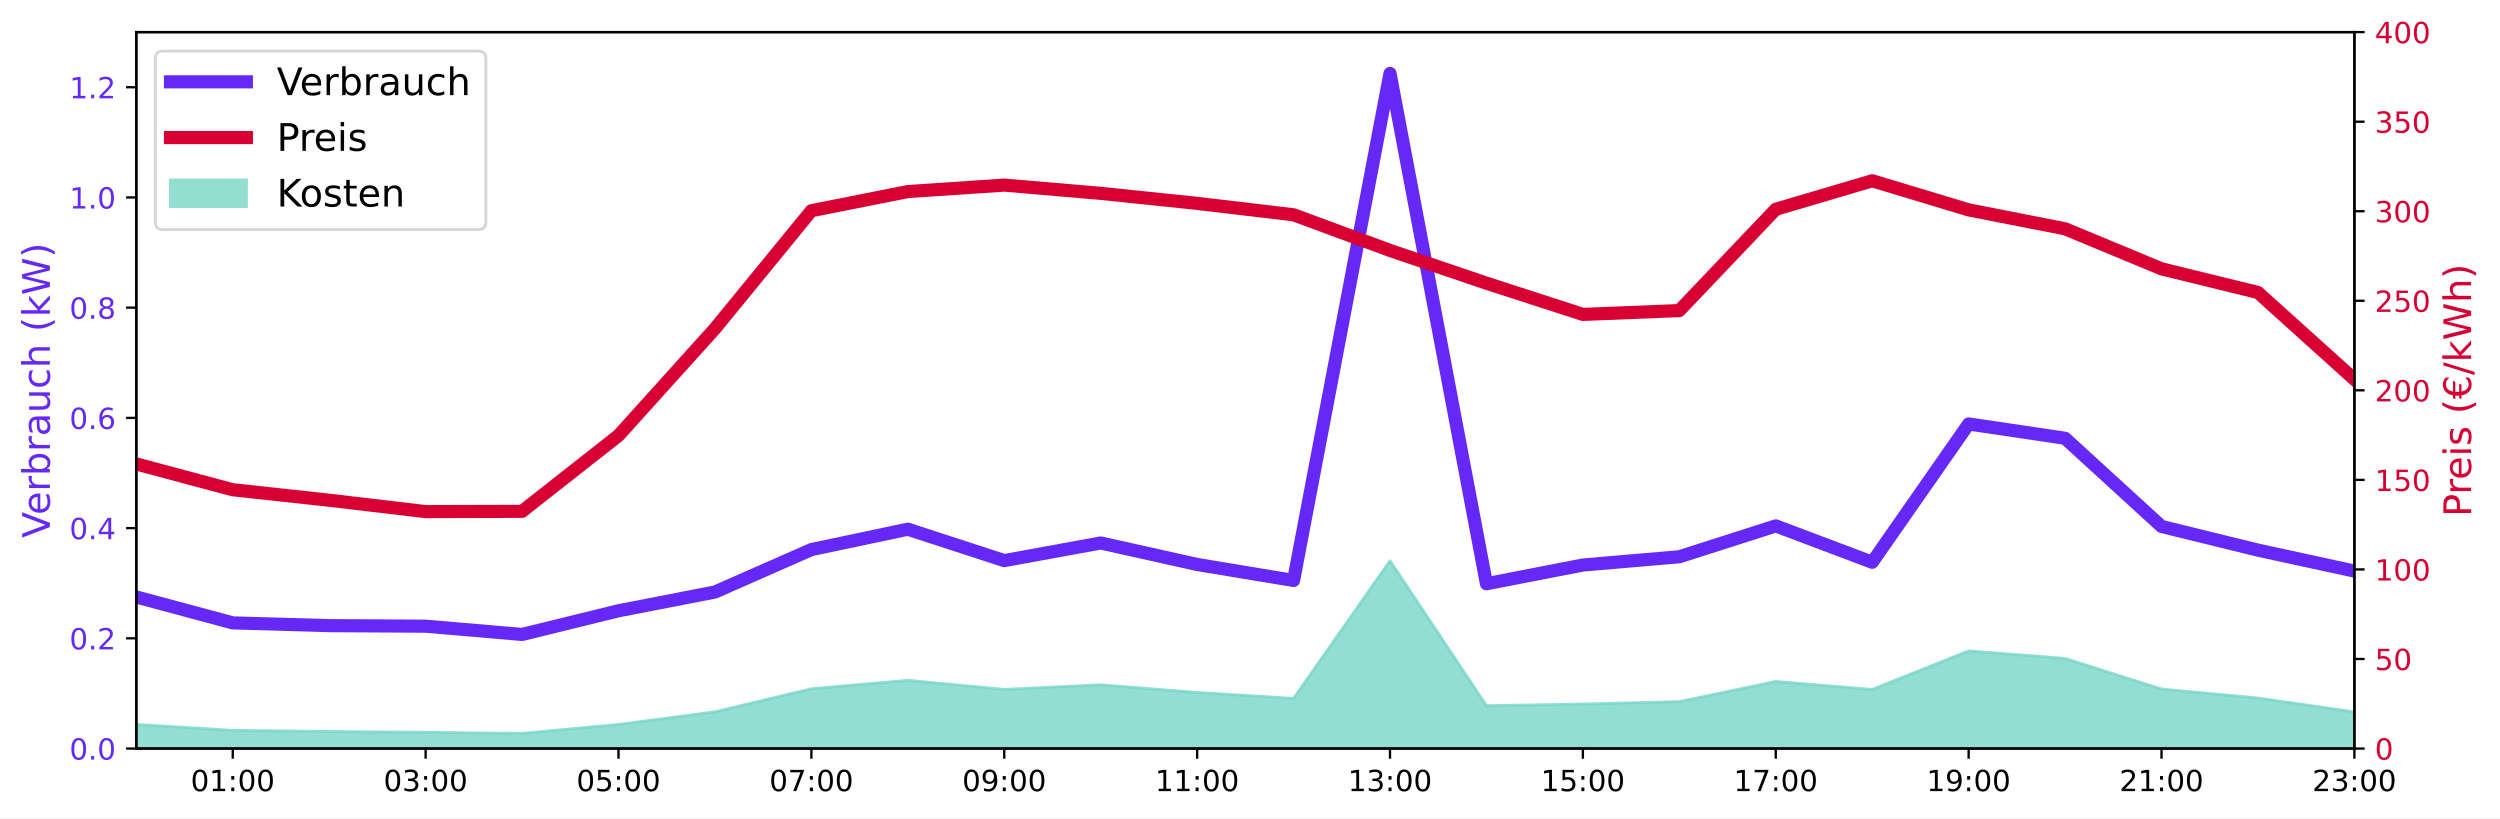
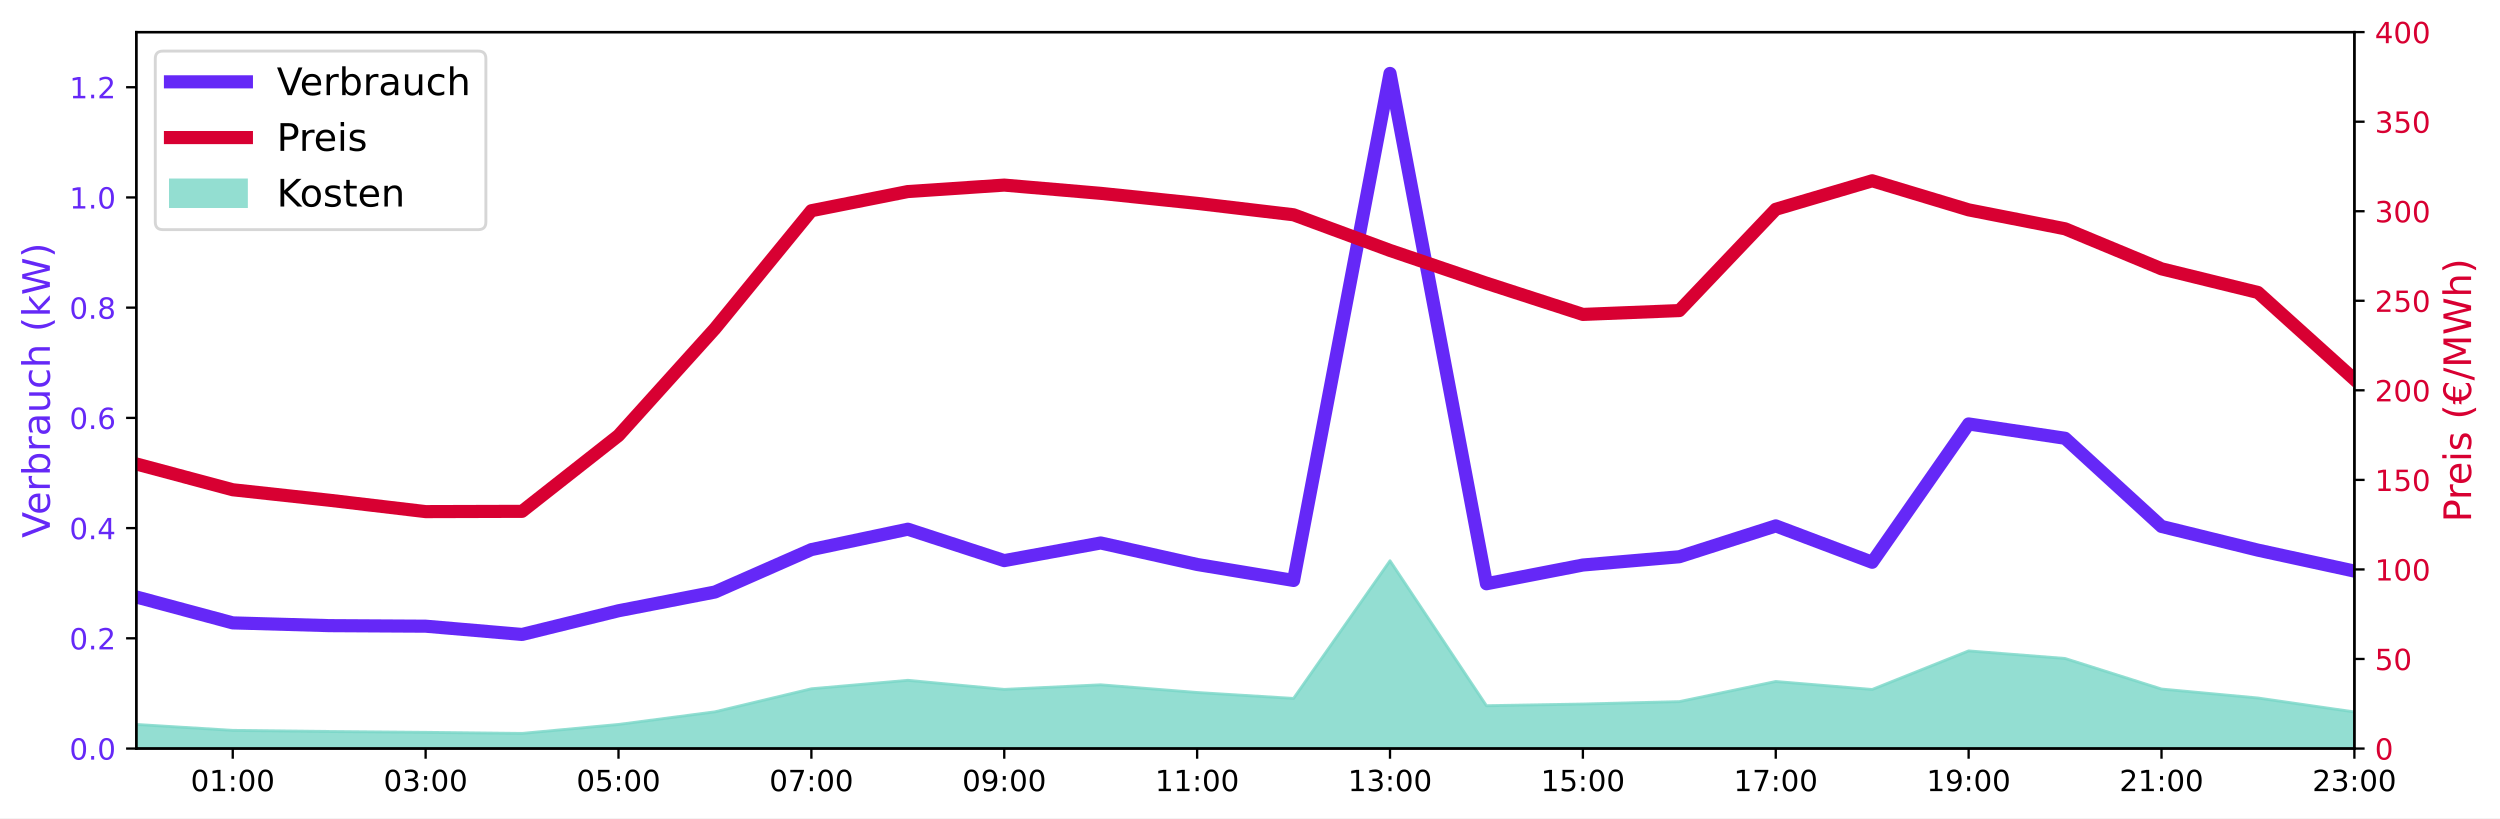
<svg xmlns="http://www.w3.org/2000/svg" xmlns:xlink="http://www.w3.org/1999/xlink" width="856.204pt" height="280.237pt" viewBox="0 0 856.204 280.237" version="1.1">
  <defs>
    <style type="text/css">*{stroke-linejoin: round; stroke-linecap: butt}</style>
  </defs>
  <g id="figure_1">
    <g id="patch_1">
      <path d="M 0 280.237  L 856.204 280.237  L 856.204 0  L 0 0  z " style="fill: #ffffff" />
    </g>
    <g id="axes_1">
      <g id="patch_2">
        <path d="M 46.685 256.359  L 806.335 256.359  L 806.335 10.999  L 46.685 10.999  z " style="fill: #ffffff" />
      </g>
      <g id="PolyCollection_1">
        <defs>
-           <path id="m7900b1fee3" d="M 46.685 -23.878  L 46.685 -32.124  L 79.713 -30.096  L 112.741 -29.713  L 145.769 -29.421  L 178.798 -29.052  L 211.826 -32.124  L 244.854 -36.445  L 277.883 -44.338  L 310.911 -47.239  L 343.939 -44.125  L 376.967 -45.7  L 409.996 -43.066  L 443.024 -41.033  L 476.052 -88.177  L 509.08 -38.54  L 542.109 -39.112  L 575.137 -39.939  L 608.165 -46.836  L 641.193 -44.1  L 674.222 -57.313  L 707.25 -54.713  L 740.278 -44.25  L 773.306 -41.179  L 806.335 -36.403  L 806.335 -23.878  L 806.335 -23.878  L 773.306 -23.878  L 740.278 -23.878  L 707.25 -23.878  L 674.222 -23.878  L 641.193 -23.878  L 608.165 -23.878  L 575.137 -23.878  L 542.109 -23.878  L 509.08 -23.878  L 476.052 -23.878  L 443.024 -23.878  L 409.996 -23.878  L 376.967 -23.878  L 343.939 -23.878  L 310.911 -23.878  L 277.883 -23.878  L 244.854 -23.878  L 211.826 -23.878  L 178.798 -23.878  L 145.769 -23.878  L 112.741 -23.878  L 79.713 -23.878  L 46.685 -23.878  z " style="stroke: #78d6c6; stroke-opacity: 0.8" />
+           <path id="med88209890" d="M 46.685 -23.878  L 46.685 -32.124  L 79.713 -30.096  L 112.741 -29.713  L 145.769 -29.421  L 178.798 -29.052  L 211.826 -32.124  L 244.854 -36.445  L 277.883 -44.338  L 310.911 -47.239  L 343.939 -44.125  L 376.967 -45.7  L 409.996 -43.066  L 443.024 -41.033  L 476.052 -88.177  L 509.08 -38.54  L 542.109 -39.112  L 575.137 -39.939  L 608.165 -46.836  L 641.193 -44.1  L 674.222 -57.313  L 707.25 -54.713  L 740.278 -44.25  L 773.306 -41.179  L 806.335 -36.403  L 806.335 -23.878  L 806.335 -23.878  L 773.306 -23.878  L 740.278 -23.878  L 707.25 -23.878  L 674.222 -23.878  L 641.193 -23.878  L 608.165 -23.878  L 575.137 -23.878  L 542.109 -23.878  L 509.08 -23.878  L 476.052 -23.878  L 443.024 -23.878  L 409.996 -23.878  L 376.967 -23.878  L 343.939 -23.878  L 310.911 -23.878  L 277.883 -23.878  L 244.854 -23.878  L 211.826 -23.878  L 178.798 -23.878  L 145.769 -23.878  L 112.741 -23.878  L 79.713 -23.878  L 46.685 -23.878  z " style="stroke: #78d6c6; stroke-opacity: 0.8" />
        </defs>
-         <g clip-path="url(#p46da53fb21)">
-           <use xlink:href="#m7900b1fee3" x="0" y="280.237" style="fill: #78d6c6; fill-opacity: 0.8; stroke: #78d6c6; stroke-opacity: 0.8" />
+         <g clip-path="url(#p112d6ee275)">
+           <use xlink:href="#med88209890" x="0" y="280.237" style="fill: #78d6c6; fill-opacity: 0.8; stroke: #78d6c6; stroke-opacity: 0.8" />
        </g>
      </g>
      <g id="matplotlib.axis_1">
        <g id="xtick_1">
          <g id="line2d_1">
            <defs>
-               <path id="m0548eee271" d="M 0 0  L 0 3.5  " style="stroke: #000000; stroke-width: 0.8" />
+               <path id="mf439083f36" d="M 0 0  L 0 3.5  " style="stroke: #000000; stroke-width: 0.8" />
            </defs>
            <g>
-               <use xlink:href="#m0548eee271" x="79.713" y="256.359" style="stroke: #000000; stroke-width: 0.8" />
+               <use xlink:href="#mf439083f36" x="79.713" y="256.359" style="stroke: #000000; stroke-width: 0.8" />
            </g>
          </g>
          <g id="text_1">
            <g transform="translate(65.30357 270.9577) scale(0.1 -0.1)">
              <defs>
                <path id="DejaVuSans-30" d="M 2034 4250  Q 1547 4250 1301 3770  Q 1056 3291 1056 2328  Q 1056 1369 1301 889  Q 1547 409 2034 409  Q 2525 409 2770 889  Q 3016 1369 3016 2328  Q 3016 3291 2770 3770  Q 2525 4250 2034 4250  z M 2034 4750  Q 2819 4750 3233 4129  Q 3647 3509 3647 2328  Q 3647 1150 3233 529  Q 2819 -91 2034 -91  Q 1250 -91 836 529  Q 422 1150 422 2328  Q 422 3509 836 4129  Q 1250 4750 2034 4750  z " transform="scale(0.015625)" />
                <path id="DejaVuSans-31" d="M 794 531  L 1825 531  L 1825 4091  L 703 3866  L 703 4441  L 1819 4666  L 2450 4666  L 2450 531  L 3481 531  L 3481 0  L 794 0  L 794 531  z " transform="scale(0.015625)" />
                <path id="DejaVuSans-3a" d="M 750 794  L 1409 794  L 1409 0  L 750 0  L 750 794  z M 750 3309  L 1409 3309  L 1409 2516  L 750 2516  L 750 3309  z " transform="scale(0.015625)" />
              </defs>
              <use xlink:href="#DejaVuSans-30" />
              <use xlink:href="#DejaVuSans-31" x="63.623" />
              <use xlink:href="#DejaVuSans-3a" x="127.246" />
              <use xlink:href="#DejaVuSans-30" x="160.938" />
              <use xlink:href="#DejaVuSans-30" x="224.561" />
            </g>
          </g>
        </g>
        <g id="xtick_2">
          <g id="line2d_2">
            <g>
-               <use xlink:href="#m0548eee271" x="145.769" y="256.359" style="stroke: #000000; stroke-width: 0.8" />
+               <use xlink:href="#mf439083f36" x="145.769" y="256.359" style="stroke: #000000; stroke-width: 0.8" />
            </g>
          </g>
          <g id="text_2">
            <g transform="translate(131.3601 270.9577) scale(0.1 -0.1)">
              <defs>
                <path id="DejaVuSans-33" d="M 2597 2516  Q 3050 2419 3304 2112  Q 3559 1806 3559 1356  Q 3559 666 3084 287  Q 2609 -91 1734 -91  Q 1441 -91 1130 -33  Q 819 25 488 141  L 488 750  Q 750 597 1062 519  Q 1375 441 1716 441  Q 2309 441 2620 675  Q 2931 909 2931 1356  Q 2931 1769 2642 2001  Q 2353 2234 1838 2234  L 1294 2234  L 1294 2753  L 1863 2753  Q 2328 2753 2575 2939  Q 2822 3125 2822 3475  Q 2822 3834 2567 4026  Q 2313 4219 1838 4219  Q 1578 4219 1281 4162  Q 984 4106 628 3988  L 628 4550  Q 988 4650 1302 4700  Q 1616 4750 1894 4750  Q 2613 4750 3031 4423  Q 3450 4097 3450 3541  Q 3450 3153 3228 2886  Q 3006 2619 2597 2516  z " transform="scale(0.015625)" />
              </defs>
              <use xlink:href="#DejaVuSans-30" />
              <use xlink:href="#DejaVuSans-33" x="63.623" />
              <use xlink:href="#DejaVuSans-3a" x="127.246" />
              <use xlink:href="#DejaVuSans-30" x="160.938" />
              <use xlink:href="#DejaVuSans-30" x="224.561" />
            </g>
          </g>
        </g>
        <g id="xtick_3">
          <g id="line2d_3">
            <g>
-               <use xlink:href="#m0548eee271" x="211.826" y="256.359" style="stroke: #000000; stroke-width: 0.8" />
+               <use xlink:href="#mf439083f36" x="211.826" y="256.359" style="stroke: #000000; stroke-width: 0.8" />
            </g>
          </g>
          <g id="text_3">
            <g transform="translate(197.4166 270.9577) scale(0.1 -0.1)">
              <defs>
                <path id="DejaVuSans-35" d="M 691 4666  L 3169 4666  L 3169 4134  L 1269 4134  L 1269 2991  Q 1406 3038 1543 3061  Q 1681 3084 1819 3084  Q 2600 3084 3056 2656  Q 3513 2228 3513 1497  Q 3513 744 3044 326  Q 2575 -91 1722 -91  Q 1428 -91 1123 -41  Q 819 9 494 109  L 494 744  Q 775 591 1075 516  Q 1375 441 1709 441  Q 2250 441 2565 725  Q 2881 1009 2881 1497  Q 2881 1984 2565 2268  Q 2250 2553 1709 2553  Q 1456 2553 1204 2497  Q 953 2441 691 2322  L 691 4666  z " transform="scale(0.015625)" />
              </defs>
              <use xlink:href="#DejaVuSans-30" />
              <use xlink:href="#DejaVuSans-35" x="63.623" />
              <use xlink:href="#DejaVuSans-3a" x="127.246" />
              <use xlink:href="#DejaVuSans-30" x="160.938" />
              <use xlink:href="#DejaVuSans-30" x="224.561" />
            </g>
          </g>
        </g>
        <g id="xtick_4">
          <g id="line2d_4">
            <g>
-               <use xlink:href="#m0548eee271" x="277.883" y="256.359" style="stroke: #000000; stroke-width: 0.8" />
+               <use xlink:href="#mf439083f36" x="277.883" y="256.359" style="stroke: #000000; stroke-width: 0.8" />
            </g>
          </g>
          <g id="text_4">
            <g transform="translate(263.4731 270.9577) scale(0.1 -0.1)">
              <defs>
                <path id="DejaVuSans-37" d="M 525 4666  L 3525 4666  L 3525 4397  L 1831 0  L 1172 0  L 2766 4134  L 525 4134  L 525 4666  z " transform="scale(0.015625)" />
              </defs>
              <use xlink:href="#DejaVuSans-30" />
              <use xlink:href="#DejaVuSans-37" x="63.623" />
              <use xlink:href="#DejaVuSans-3a" x="127.246" />
              <use xlink:href="#DejaVuSans-30" x="160.938" />
              <use xlink:href="#DejaVuSans-30" x="224.561" />
            </g>
          </g>
        </g>
        <g id="xtick_5">
          <g id="line2d_5">
            <g>
-               <use xlink:href="#m0548eee271" x="343.939" y="256.359" style="stroke: #000000; stroke-width: 0.8" />
+               <use xlink:href="#mf439083f36" x="343.939" y="256.359" style="stroke: #000000; stroke-width: 0.8" />
            </g>
          </g>
          <g id="text_5">
            <g transform="translate(329.5297 270.9577) scale(0.1 -0.1)">
              <defs>
                <path id="DejaVuSans-39" d="M 703 97  L 703 672  Q 941 559 1184 500  Q 1428 441 1663 441  Q 2288 441 2617 861  Q 2947 1281 2994 2138  Q 2813 1869 2534 1725  Q 2256 1581 1919 1581  Q 1219 1581 811 2004  Q 403 2428 403 3163  Q 403 3881 828 4315  Q 1253 4750 1959 4750  Q 2769 4750 3195 4129  Q 3622 3509 3622 2328  Q 3622 1225 3098 567  Q 2575 -91 1691 -91  Q 1453 -91 1209 -44  Q 966 3 703 97  z M 1959 2075  Q 2384 2075 2632 2365  Q 2881 2656 2881 3163  Q 2881 3666 2632 3958  Q 2384 4250 1959 4250  Q 1534 4250 1286 3958  Q 1038 3666 1038 3163  Q 1038 2656 1286 2365  Q 1534 2075 1959 2075  z " transform="scale(0.015625)" />
              </defs>
              <use xlink:href="#DejaVuSans-30" />
              <use xlink:href="#DejaVuSans-39" x="63.623" />
              <use xlink:href="#DejaVuSans-3a" x="127.246" />
              <use xlink:href="#DejaVuSans-30" x="160.938" />
              <use xlink:href="#DejaVuSans-30" x="224.561" />
            </g>
          </g>
        </g>
        <g id="xtick_6">
          <g id="line2d_6">
            <g>
-               <use xlink:href="#m0548eee271" x="409.996" y="256.359" style="stroke: #000000; stroke-width: 0.8" />
+               <use xlink:href="#mf439083f36" x="409.996" y="256.359" style="stroke: #000000; stroke-width: 0.8" />
            </g>
          </g>
          <g id="text_6">
            <g transform="translate(395.5862 270.9577) scale(0.1 -0.1)">
              <use xlink:href="#DejaVuSans-31" />
              <use xlink:href="#DejaVuSans-31" x="63.623" />
              <use xlink:href="#DejaVuSans-3a" x="127.246" />
              <use xlink:href="#DejaVuSans-30" x="160.938" />
              <use xlink:href="#DejaVuSans-30" x="224.561" />
            </g>
          </g>
        </g>
        <g id="xtick_7">
          <g id="line2d_7">
            <g>
-               <use xlink:href="#m0548eee271" x="476.052" y="256.359" style="stroke: #000000; stroke-width: 0.8" />
+               <use xlink:href="#mf439083f36" x="476.052" y="256.359" style="stroke: #000000; stroke-width: 0.8" />
            </g>
          </g>
          <g id="text_7">
            <g transform="translate(461.6427 270.9577) scale(0.1 -0.1)">
              <use xlink:href="#DejaVuSans-31" />
              <use xlink:href="#DejaVuSans-33" x="63.623" />
              <use xlink:href="#DejaVuSans-3a" x="127.246" />
              <use xlink:href="#DejaVuSans-30" x="160.938" />
              <use xlink:href="#DejaVuSans-30" x="224.561" />
            </g>
          </g>
        </g>
        <g id="xtick_8">
          <g id="line2d_8">
            <g>
-               <use xlink:href="#m0548eee271" x="542.109" y="256.359" style="stroke: #000000; stroke-width: 0.8" />
+               <use xlink:href="#mf439083f36" x="542.109" y="256.359" style="stroke: #000000; stroke-width: 0.8" />
            </g>
          </g>
          <g id="text_8">
            <g transform="translate(527.6992 270.9577) scale(0.1 -0.1)">
              <use xlink:href="#DejaVuSans-31" />
              <use xlink:href="#DejaVuSans-35" x="63.623" />
              <use xlink:href="#DejaVuSans-3a" x="127.246" />
              <use xlink:href="#DejaVuSans-30" x="160.938" />
              <use xlink:href="#DejaVuSans-30" x="224.561" />
            </g>
          </g>
        </g>
        <g id="xtick_9">
          <g id="line2d_9">
            <g>
-               <use xlink:href="#m0548eee271" x="608.165" y="256.359" style="stroke: #000000; stroke-width: 0.8" />
+               <use xlink:href="#mf439083f36" x="608.165" y="256.359" style="stroke: #000000; stroke-width: 0.8" />
            </g>
          </g>
          <g id="text_9">
            <g transform="translate(593.7557 270.9577) scale(0.1 -0.1)">
              <use xlink:href="#DejaVuSans-31" />
              <use xlink:href="#DejaVuSans-37" x="63.623" />
              <use xlink:href="#DejaVuSans-3a" x="127.246" />
              <use xlink:href="#DejaVuSans-30" x="160.938" />
              <use xlink:href="#DejaVuSans-30" x="224.561" />
            </g>
          </g>
        </g>
        <g id="xtick_10">
          <g id="line2d_10">
            <g>
-               <use xlink:href="#m0548eee271" x="674.222" y="256.359" style="stroke: #000000; stroke-width: 0.8" />
+               <use xlink:href="#mf439083f36" x="674.222" y="256.359" style="stroke: #000000; stroke-width: 0.8" />
            </g>
          </g>
          <g id="text_10">
            <g transform="translate(659.8123 270.9577) scale(0.1 -0.1)">
              <use xlink:href="#DejaVuSans-31" />
              <use xlink:href="#DejaVuSans-39" x="63.623" />
              <use xlink:href="#DejaVuSans-3a" x="127.246" />
              <use xlink:href="#DejaVuSans-30" x="160.938" />
              <use xlink:href="#DejaVuSans-30" x="224.561" />
            </g>
          </g>
        </g>
        <g id="xtick_11">
          <g id="line2d_11">
            <g>
-               <use xlink:href="#m0548eee271" x="740.278" y="256.359" style="stroke: #000000; stroke-width: 0.8" />
+               <use xlink:href="#mf439083f36" x="740.278" y="256.359" style="stroke: #000000; stroke-width: 0.8" />
            </g>
          </g>
          <g id="text_11">
            <g transform="translate(725.8688 270.9577) scale(0.1 -0.1)">
              <defs>
                <path id="DejaVuSans-32" d="M 1228 531  L 3431 531  L 3431 0  L 469 0  L 469 531  Q 828 903 1448 1529  Q 2069 2156 2228 2338  Q 2531 2678 2651 2914  Q 2772 3150 2772 3378  Q 2772 3750 2511 3984  Q 2250 4219 1831 4219  Q 1534 4219 1204 4116  Q 875 4013 500 3803  L 500 4441  Q 881 4594 1212 4672  Q 1544 4750 1819 4750  Q 2544 4750 2975 4387  Q 3406 4025 3406 3419  Q 3406 3131 3298 2873  Q 3191 2616 2906 2266  Q 2828 2175 2409 1742  Q 1991 1309 1228 531  z " transform="scale(0.015625)" />
              </defs>
              <use xlink:href="#DejaVuSans-32" />
              <use xlink:href="#DejaVuSans-31" x="63.623" />
              <use xlink:href="#DejaVuSans-3a" x="127.246" />
              <use xlink:href="#DejaVuSans-30" x="160.938" />
              <use xlink:href="#DejaVuSans-30" x="224.561" />
            </g>
          </g>
        </g>
        <g id="xtick_12">
          <g id="line2d_12">
            <g>
-               <use xlink:href="#m0548eee271" x="806.335" y="256.359" style="stroke: #000000; stroke-width: 0.8" />
+               <use xlink:href="#mf439083f36" x="806.335" y="256.359" style="stroke: #000000; stroke-width: 0.8" />
            </g>
          </g>
          <g id="text_12">
            <g transform="translate(791.9253 270.9577) scale(0.1 -0.1)">
              <use xlink:href="#DejaVuSans-32" />
              <use xlink:href="#DejaVuSans-33" x="63.623" />
              <use xlink:href="#DejaVuSans-3a" x="127.246" />
              <use xlink:href="#DejaVuSans-30" x="160.938" />
              <use xlink:href="#DejaVuSans-30" x="224.561" />
            </g>
          </g>
        </g>
      </g>
      <g id="matplotlib.axis_2">
        <g id="ytick_1">
          <g id="line2d_13">
            <defs>
-               <path id="me7691a8e06" d="M 0 0  L -3.5 0  " style="stroke: #000000; stroke-width: 0.8" />
+               <path id="m85c4a3ab10" d="M 0 0  L -3.5 0  " style="stroke: #000000; stroke-width: 0.8" />
            </defs>
            <g>
-               <use xlink:href="#me7691a8e06" x="46.685" y="256.359" style="stroke: #000000; stroke-width: 0.8" />
+               <use xlink:href="#m85c4a3ab10" x="46.685" y="256.359" style="stroke: #000000; stroke-width: 0.8" />
            </g>
          </g>
          <g id="text_13">
            <g style="fill: #6528f7" transform="translate(23.78156 260.1584) scale(0.1 -0.1)">
              <defs>
                <path id="DejaVuSans-2e" d="M 684 794  L 1344 794  L 1344 0  L 684 0  L 684 794  z " transform="scale(0.015625)" />
              </defs>
              <use xlink:href="#DejaVuSans-30" />
              <use xlink:href="#DejaVuSans-2e" x="63.623" />
              <use xlink:href="#DejaVuSans-30" x="95.41" />
            </g>
          </g>
        </g>
        <g id="ytick_2">
          <g id="line2d_14">
            <g>
-               <use xlink:href="#me7691a8e06" x="46.685" y="218.612" style="stroke: #000000; stroke-width: 0.8" />
+               <use xlink:href="#m85c4a3ab10" x="46.685" y="218.612" style="stroke: #000000; stroke-width: 0.8" />
            </g>
          </g>
          <g id="text_14">
            <g style="fill: #6528f7" transform="translate(23.78156 222.4107) scale(0.1 -0.1)">
              <use xlink:href="#DejaVuSans-30" />
              <use xlink:href="#DejaVuSans-2e" x="63.623" />
              <use xlink:href="#DejaVuSans-32" x="95.41" />
            </g>
          </g>
        </g>
        <g id="ytick_3">
          <g id="line2d_15">
            <g>
-               <use xlink:href="#me7691a8e06" x="46.685" y="180.864" style="stroke: #000000; stroke-width: 0.8" />
+               <use xlink:href="#m85c4a3ab10" x="46.685" y="180.864" style="stroke: #000000; stroke-width: 0.8" />
            </g>
          </g>
          <g id="text_15">
            <g style="fill: #6528f7" transform="translate(23.78156 184.6631) scale(0.1 -0.1)">
              <defs>
                <path id="DejaVuSans-34" d="M 2419 4116  L 825 1625  L 2419 1625  L 2419 4116  z M 2253 4666  L 3047 4666  L 3047 1625  L 3713 1625  L 3713 1100  L 3047 1100  L 3047 0  L 2419 0  L 2419 1100  L 313 1100  L 313 1709  L 2253 4666  z " transform="scale(0.015625)" />
              </defs>
              <use xlink:href="#DejaVuSans-30" />
              <use xlink:href="#DejaVuSans-2e" x="63.623" />
              <use xlink:href="#DejaVuSans-34" x="95.41" />
            </g>
          </g>
        </g>
        <g id="ytick_4">
          <g id="line2d_16">
            <g>
-               <use xlink:href="#me7691a8e06" x="46.685" y="143.116" style="stroke: #000000; stroke-width: 0.8" />
+               <use xlink:href="#m85c4a3ab10" x="46.685" y="143.116" style="stroke: #000000; stroke-width: 0.8" />
            </g>
          </g>
          <g id="text_16">
            <g style="fill: #6528f7" transform="translate(23.78156 146.9154) scale(0.1 -0.1)">
              <defs>
                <path id="DejaVuSans-36" d="M 2113 2584  Q 1688 2584 1439 2293  Q 1191 2003 1191 1497  Q 1191 994 1439 701  Q 1688 409 2113 409  Q 2538 409 2786 701  Q 3034 994 3034 1497  Q 3034 2003 2786 2293  Q 2538 2584 2113 2584  z M 3366 4563  L 3366 3988  Q 3128 4100 2886 4159  Q 2644 4219 2406 4219  Q 1781 4219 1451 3797  Q 1122 3375 1075 2522  Q 1259 2794 1537 2939  Q 1816 3084 2150 3084  Q 2853 3084 3261 2657  Q 3669 2231 3669 1497  Q 3669 778 3244 343  Q 2819 -91 2113 -91  Q 1303 -91 875 529  Q 447 1150 447 2328  Q 447 3434 972 4092  Q 1497 4750 2381 4750  Q 2619 4750 2861 4703  Q 3103 4656 3366 4563  z " transform="scale(0.015625)" />
              </defs>
              <use xlink:href="#DejaVuSans-30" />
              <use xlink:href="#DejaVuSans-2e" x="63.623" />
              <use xlink:href="#DejaVuSans-36" x="95.41" />
            </g>
          </g>
        </g>
        <g id="ytick_5">
          <g id="line2d_17">
            <g>
-               <use xlink:href="#me7691a8e06" x="46.685" y="105.368" style="stroke: #000000; stroke-width: 0.8" />
+               <use xlink:href="#m85c4a3ab10" x="46.685" y="105.368" style="stroke: #000000; stroke-width: 0.8" />
            </g>
          </g>
          <g id="text_17">
            <g style="fill: #6528f7" transform="translate(23.78156 109.1677) scale(0.1 -0.1)">
              <defs>
                <path id="DejaVuSans-38" d="M 2034 2216  Q 1584 2216 1326 1975  Q 1069 1734 1069 1313  Q 1069 891 1326 650  Q 1584 409 2034 409  Q 2484 409 2743 651  Q 3003 894 3003 1313  Q 3003 1734 2745 1975  Q 2488 2216 2034 2216  z M 1403 2484  Q 997 2584 770 2862  Q 544 3141 544 3541  Q 544 4100 942 4425  Q 1341 4750 2034 4750  Q 2731 4750 3128 4425  Q 3525 4100 3525 3541  Q 3525 3141 3298 2862  Q 3072 2584 2669 2484  Q 3125 2378 3379 2068  Q 3634 1759 3634 1313  Q 3634 634 3220 271  Q 2806 -91 2034 -91  Q 1263 -91 848 271  Q 434 634 434 1313  Q 434 1759 690 2068  Q 947 2378 1403 2484  z M 1172 3481  Q 1172 3119 1398 2916  Q 1625 2713 2034 2713  Q 2441 2713 2670 2916  Q 2900 3119 2900 3481  Q 2900 3844 2670 4047  Q 2441 4250 2034 4250  Q 1625 4250 1398 4047  Q 1172 3844 1172 3481  z " transform="scale(0.015625)" />
              </defs>
              <use xlink:href="#DejaVuSans-30" />
              <use xlink:href="#DejaVuSans-2e" x="63.623" />
              <use xlink:href="#DejaVuSans-38" x="95.41" />
            </g>
          </g>
        </g>
        <g id="ytick_6">
          <g id="line2d_18">
            <g>
-               <use xlink:href="#me7691a8e06" x="46.685" y="67.621" style="stroke: #000000; stroke-width: 0.8" />
+               <use xlink:href="#m85c4a3ab10" x="46.685" y="67.621" style="stroke: #000000; stroke-width: 0.8" />
            </g>
          </g>
          <g id="text_18">
            <g style="fill: #6528f7" transform="translate(23.78156 71.41998) scale(0.1 -0.1)">
              <use xlink:href="#DejaVuSans-31" />
              <use xlink:href="#DejaVuSans-2e" x="63.623" />
              <use xlink:href="#DejaVuSans-30" x="95.41" />
            </g>
          </g>
        </g>
        <g id="ytick_7">
          <g id="line2d_19">
            <g>
-               <use xlink:href="#me7691a8e06" x="46.685" y="29.873" style="stroke: #000000; stroke-width: 0.8" />
+               <use xlink:href="#m85c4a3ab10" x="46.685" y="29.873" style="stroke: #000000; stroke-width: 0.8" />
            </g>
          </g>
          <g id="text_19">
            <g style="fill: #6528f7" transform="translate(23.78156 33.67228) scale(0.1 -0.1)">
              <use xlink:href="#DejaVuSans-31" />
              <use xlink:href="#DejaVuSans-2e" x="63.623" />
              <use xlink:href="#DejaVuSans-32" x="95.41" />
            </g>
          </g>
        </g>
        <g id="text_20">
          <g style="fill: #6528f7" transform="translate(17.07797 184.2167) rotate(-90) scale(0.13 -0.13)">
            <defs>
              <path id="DejaVuSans-56" d="M 1831 0  L 50 4666  L 709 4666  L 2188 738  L 3669 4666  L 4325 4666  L 2547 0  L 1831 0  z " transform="scale(0.015625)" />
              <path id="DejaVuSans-65" d="M 3597 1894  L 3597 1613  L 953 1613  Q 991 1019 1311 708  Q 1631 397 2203 397  Q 2534 397 2845 478  Q 3156 559 3463 722  L 3463 178  Q 3153 47 2828 -22  Q 2503 -91 2169 -91  Q 1331 -91 842 396  Q 353 884 353 1716  Q 353 2575 817 3079  Q 1281 3584 2069 3584  Q 2775 3584 3186 3129  Q 3597 2675 3597 1894  z M 3022 2063  Q 3016 2534 2758 2815  Q 2500 3097 2075 3097  Q 1594 3097 1305 2825  Q 1016 2553 972 2059  L 3022 2063  z " transform="scale(0.015625)" />
              <path id="DejaVuSans-72" d="M 2631 2963  Q 2534 3019 2420 3045  Q 2306 3072 2169 3072  Q 1681 3072 1420 2755  Q 1159 2438 1159 1844  L 1159 0  L 581 0  L 581 3500  L 1159 3500  L 1159 2956  Q 1341 3275 1631 3429  Q 1922 3584 2338 3584  Q 2397 3584 2469 3576  Q 2541 3569 2628 3553  L 2631 2963  z " transform="scale(0.015625)" />
              <path id="DejaVuSans-62" d="M 3116 1747  Q 3116 2381 2855 2742  Q 2594 3103 2138 3103  Q 1681 3103 1420 2742  Q 1159 2381 1159 1747  Q 1159 1113 1420 752  Q 1681 391 2138 391  Q 2594 391 2855 752  Q 3116 1113 3116 1747  z M 1159 2969  Q 1341 3281 1617 3432  Q 1894 3584 2278 3584  Q 2916 3584 3314 3078  Q 3713 2572 3713 1747  Q 3713 922 3314 415  Q 2916 -91 2278 -91  Q 1894 -91 1617 61  Q 1341 213 1159 525  L 1159 0  L 581 0  L 581 4863  L 1159 4863  L 1159 2969  z " transform="scale(0.015625)" />
              <path id="DejaVuSans-61" d="M 2194 1759  Q 1497 1759 1228 1600  Q 959 1441 959 1056  Q 959 750 1161 570  Q 1363 391 1709 391  Q 2188 391 2477 730  Q 2766 1069 2766 1631  L 2766 1759  L 2194 1759  z M 3341 1997  L 3341 0  L 2766 0  L 2766 531  Q 2569 213 2275 61  Q 1981 -91 1556 -91  Q 1019 -91 701 211  Q 384 513 384 1019  Q 384 1609 779 1909  Q 1175 2209 1959 2209  L 2766 2209  L 2766 2266  Q 2766 2663 2505 2880  Q 2244 3097 1772 3097  Q 1472 3097 1187 3025  Q 903 2953 641 2809  L 641 3341  Q 956 3463 1253 3523  Q 1550 3584 1831 3584  Q 2591 3584 2966 3190  Q 3341 2797 3341 1997  z " transform="scale(0.015625)" />
              <path id="DejaVuSans-75" d="M 544 1381  L 544 3500  L 1119 3500  L 1119 1403  Q 1119 906 1312 657  Q 1506 409 1894 409  Q 2359 409 2629 706  Q 2900 1003 2900 1516  L 2900 3500  L 3475 3500  L 3475 0  L 2900 0  L 2900 538  Q 2691 219 2414 64  Q 2138 -91 1772 -91  Q 1169 -91 856 284  Q 544 659 544 1381  z M 1991 3584  L 1991 3584  z " transform="scale(0.015625)" />
              <path id="DejaVuSans-63" d="M 3122 3366  L 3122 2828  Q 2878 2963 2633 3030  Q 2388 3097 2138 3097  Q 1578 3097 1268 2742  Q 959 2388 959 1747  Q 959 1106 1268 751  Q 1578 397 2138 397  Q 2388 397 2633 464  Q 2878 531 3122 666  L 3122 134  Q 2881 22 2623 -34  Q 2366 -91 2075 -91  Q 1284 -91 818 406  Q 353 903 353 1747  Q 353 2603 823 3093  Q 1294 3584 2113 3584  Q 2378 3584 2631 3529  Q 2884 3475 3122 3366  z " transform="scale(0.015625)" />
              <path id="DejaVuSans-68" d="M 3513 2113  L 3513 0  L 2938 0  L 2938 2094  Q 2938 2591 2744 2837  Q 2550 3084 2163 3084  Q 1697 3084 1428 2787  Q 1159 2491 1159 1978  L 1159 0  L 581 0  L 581 4863  L 1159 4863  L 1159 2956  Q 1366 3272 1645 3428  Q 1925 3584 2291 3584  Q 2894 3584 3203 3211  Q 3513 2838 3513 2113  z " transform="scale(0.015625)" />
              <path id="DejaVuSans-20" transform="scale(0.015625)" />
              <path id="DejaVuSans-28" d="M 1984 4856  Q 1566 4138 1362 3434  Q 1159 2731 1159 2009  Q 1159 1288 1364 580  Q 1569 -128 1984 -844  L 1484 -844  Q 1016 -109 783 600  Q 550 1309 550 2009  Q 550 2706 781 3412  Q 1013 4119 1484 4856  L 1984 4856  z " transform="scale(0.015625)" />
              <path id="DejaVuSans-6b" d="M 581 4863  L 1159 4863  L 1159 1991  L 2875 3500  L 3609 3500  L 1753 1863  L 3688 0  L 2938 0  L 1159 1709  L 1159 0  L 581 0  L 581 4863  z " transform="scale(0.015625)" />
              <path id="DejaVuSans-57" d="M 213 4666  L 850 4666  L 1831 722  L 2809 4666  L 3519 4666  L 4500 722  L 5478 4666  L 6119 4666  L 4947 0  L 4153 0  L 3169 4050  L 2175 0  L 1381 0  L 213 4666  z " transform="scale(0.015625)" />
              <path id="DejaVuSans-29" d="M 513 4856  L 1013 4856  Q 1481 4119 1714 3412  Q 1947 2706 1947 2009  Q 1947 1309 1714 600  Q 1481 -109 1013 -844  L 513 -844  Q 928 -128 1133 580  Q 1338 1288 1338 2009  Q 1338 2731 1133 3434  Q 928 4138 513 4856  z " transform="scale(0.015625)" />
            </defs>
            <use xlink:href="#DejaVuSans-56" />
            <use xlink:href="#DejaVuSans-65" x="60.658" />
            <use xlink:href="#DejaVuSans-72" x="122.182" />
            <use xlink:href="#DejaVuSans-62" x="163.295" />
            <use xlink:href="#DejaVuSans-72" x="226.771" />
            <use xlink:href="#DejaVuSans-61" x="267.885" />
            <use xlink:href="#DejaVuSans-75" x="329.164" />
            <use xlink:href="#DejaVuSans-63" x="392.543" />
            <use xlink:href="#DejaVuSans-68" x="447.523" />
            <use xlink:href="#DejaVuSans-20" x="510.902" />
            <use xlink:href="#DejaVuSans-28" x="542.689" />
            <use xlink:href="#DejaVuSans-6b" x="581.703" />
            <use xlink:href="#DejaVuSans-57" x="639.613" />
            <use xlink:href="#DejaVuSans-29" x="738.49" />
          </g>
        </g>
      </g>
      <g id="line2d_20">
-         <path d="M 46.685 204.456  L 79.713 213.327  L 112.741 214.271  L 145.769 214.459  L 178.798 217.29  L 211.826 209.175  L 244.854 202.757  L 277.883 188.225  L 310.911 181.241  L 343.939 191.999  L 376.967 185.96  L 409.996 193.321  L 443.024 198.794  L 476.052 25.155  L 509.08 199.926  L 542.109 193.509  L 575.137 190.678  L 608.165 180.109  L 641.193 192.566  L 674.222 145.192  L 707.25 150.099  L 740.278 180.298  L 773.306 188.413  L 806.335 195.585  " clip-path="url(#p46da53fb21)" style="fill: none; stroke: #6528f7; stroke-width: 4.5; stroke-linecap: square" />
+         <path d="M 46.685 204.456  L 79.713 213.327  L 112.741 214.271  L 145.769 214.459  L 178.798 217.29  L 211.826 209.175  L 244.854 202.757  L 277.883 188.225  L 310.911 181.241  L 343.939 191.999  L 376.967 185.96  L 409.996 193.321  L 443.024 198.794  L 476.052 25.155  L 509.08 199.926  L 542.109 193.509  L 575.137 190.678  L 608.165 180.109  L 641.193 192.566  L 674.222 145.192  L 707.25 150.099  L 740.278 180.298  L 773.306 188.413  L 806.335 195.585  " clip-path="url(#p112d6ee275)" style="fill: none; stroke: #6528f7; stroke-width: 4.5; stroke-linecap: square" />
      </g>
      <g id="patch_3">
        <path d="M 46.685 256.359  L 46.685 10.999  " style="fill: none; stroke: #000000; stroke-width: 0.8; stroke-linejoin: miter; stroke-linecap: square" />
      </g>
      <g id="patch_4">
        <path d="M 806.335 256.359  L 806.335 10.999  " style="fill: none; stroke: #000000; stroke-width: 0.8; stroke-linejoin: miter; stroke-linecap: square" />
      </g>
      <g id="patch_5">
        <path d="M 46.685 256.359  L 806.335 256.359  " style="fill: none; stroke: #000000; stroke-width: 0.8; stroke-linejoin: miter; stroke-linecap: square" />
      </g>
      <g id="patch_6">
        <path d="M 46.685 10.999  L 806.335 10.999  " style="fill: none; stroke: #000000; stroke-width: 0.8; stroke-linejoin: miter; stroke-linecap: square" />
      </g>
      <g id="legend_1">
        <g id="patch_7">
          <path d="M 55.785 78.644  L 163.803 78.644  Q 166.403 78.644 166.403 76.044  L 166.403 20.099  Q 166.403 17.499 163.803 17.499  L 55.785 17.499  Q 53.185 17.499 53.185 20.099  L 53.185 76.044  Q 53.185 78.644 55.785 78.644  z " style="fill: #ffffff; opacity: 0.8; stroke: #cccccc; stroke-linejoin: miter" />
        </g>
        <g id="line2d_21">
          <path d="M 58.385 28.027  L 71.385 28.027  L 84.385 28.027  " style="fill: none; stroke: #6528f7; stroke-width: 4.5; stroke-linecap: square" />
        </g>
        <g id="text_21">
          <g transform="translate(94.78469 32.57719) scale(0.13 -0.13)">
            <use xlink:href="#DejaVuSans-56" />
            <use xlink:href="#DejaVuSans-65" x="60.658" />
            <use xlink:href="#DejaVuSans-72" x="122.182" />
            <use xlink:href="#DejaVuSans-62" x="163.295" />
            <use xlink:href="#DejaVuSans-72" x="226.771" />
            <use xlink:href="#DejaVuSans-61" x="267.885" />
            <use xlink:href="#DejaVuSans-75" x="329.164" />
            <use xlink:href="#DejaVuSans-63" x="392.543" />
            <use xlink:href="#DejaVuSans-68" x="447.523" />
          </g>
        </g>
        <g id="line2d_22">
          <path d="M 58.385 47.109  L 71.385 47.109  L 84.385 47.109  " style="fill: none; stroke: #d80032; stroke-width: 4.5; stroke-linecap: square" />
        </g>
        <g id="text_22">
          <g transform="translate(94.78469 51.65875) scale(0.13 -0.13)">
            <defs>
              <path id="DejaVuSans-50" d="M 1259 4147  L 1259 2394  L 2053 2394  Q 2494 2394 2734 2622  Q 2975 2850 2975 3272  Q 2975 3691 2734 3919  Q 2494 4147 2053 4147  L 1259 4147  z M 628 4666  L 2053 4666  Q 2838 4666 3239 4311  Q 3641 3956 3641 3272  Q 3641 2581 3239 2228  Q 2838 1875 2053 1875  L 1259 1875  L 1259 0  L 628 0  L 628 4666  z " transform="scale(0.015625)" />
              <path id="DejaVuSans-69" d="M 603 3500  L 1178 3500  L 1178 0  L 603 0  L 603 3500  z M 603 4863  L 1178 4863  L 1178 4134  L 603 4134  L 603 4863  z " transform="scale(0.015625)" />
              <path id="DejaVuSans-73" d="M 2834 3397  L 2834 2853  Q 2591 2978 2328 3040  Q 2066 3103 1784 3103  Q 1356 3103 1142 2972  Q 928 2841 928 2578  Q 928 2378 1081 2264  Q 1234 2150 1697 2047  L 1894 2003  Q 2506 1872 2764 1633  Q 3022 1394 3022 966  Q 3022 478 2636 193  Q 2250 -91 1575 -91  Q 1294 -91 989 -36  Q 684 19 347 128  L 347 722  Q 666 556 975 473  Q 1284 391 1588 391  Q 1994 391 2212 530  Q 2431 669 2431 922  Q 2431 1156 2273 1281  Q 2116 1406 1581 1522  L 1381 1569  Q 847 1681 609 1914  Q 372 2147 372 2553  Q 372 3047 722 3315  Q 1072 3584 1716 3584  Q 2034 3584 2315 3537  Q 2597 3491 2834 3397  z " transform="scale(0.015625)" />
            </defs>
            <use xlink:href="#DejaVuSans-50" />
            <use xlink:href="#DejaVuSans-72" x="58.553" />
            <use xlink:href="#DejaVuSans-65" x="97.416" />
            <use xlink:href="#DejaVuSans-69" x="158.939" />
            <use xlink:href="#DejaVuSans-73" x="186.723" />
          </g>
        </g>
        <g id="patch_8">
          <path d="M 58.385 70.74  L 84.385 70.74  L 84.385 61.64  L 58.385 61.64  z " style="fill: #78d6c6; opacity: 0.8; stroke: #78d6c6; stroke-linejoin: miter" />
        </g>
        <g id="text_23">
          <g transform="translate(94.78469 70.74031) scale(0.13 -0.13)">
            <defs>
              <path id="DejaVuSans-4b" d="M 628 4666  L 1259 4666  L 1259 2694  L 3353 4666  L 4166 4666  L 1850 2491  L 4331 0  L 3500 0  L 1259 2247  L 1259 0  L 628 0  L 628 4666  z " transform="scale(0.015625)" />
              <path id="DejaVuSans-6f" d="M 1959 3097  Q 1497 3097 1228 2736  Q 959 2375 959 1747  Q 959 1119 1226 758  Q 1494 397 1959 397  Q 2419 397 2687 759  Q 2956 1122 2956 1747  Q 2956 2369 2687 2733  Q 2419 3097 1959 3097  z M 1959 3584  Q 2709 3584 3137 3096  Q 3566 2609 3566 1747  Q 3566 888 3137 398  Q 2709 -91 1959 -91  Q 1206 -91 779 398  Q 353 888 353 1747  Q 353 2609 779 3096  Q 1206 3584 1959 3584  z " transform="scale(0.015625)" />
              <path id="DejaVuSans-74" d="M 1172 4494  L 1172 3500  L 2356 3500  L 2356 3053  L 1172 3053  L 1172 1153  Q 1172 725 1289 603  Q 1406 481 1766 481  L 2356 481  L 2356 0  L 1766 0  Q 1100 0 847 248  Q 594 497 594 1153  L 594 3053  L 172 3053  L 172 3500  L 594 3500  L 594 4494  L 1172 4494  z " transform="scale(0.015625)" />
              <path id="DejaVuSans-6e" d="M 3513 2113  L 3513 0  L 2938 0  L 2938 2094  Q 2938 2591 2744 2837  Q 2550 3084 2163 3084  Q 1697 3084 1428 2787  Q 1159 2491 1159 1978  L 1159 0  L 581 0  L 581 3500  L 1159 3500  L 1159 2956  Q 1366 3272 1645 3428  Q 1925 3584 2291 3584  Q 2894 3584 3203 3211  Q 3513 2838 3513 2113  z " transform="scale(0.015625)" />
            </defs>
            <use xlink:href="#DejaVuSans-4b" />
            <use xlink:href="#DejaVuSans-6f" x="60.576" />
            <use xlink:href="#DejaVuSans-73" x="121.758" />
            <use xlink:href="#DejaVuSans-74" x="173.857" />
            <use xlink:href="#DejaVuSans-65" x="213.066" />
            <use xlink:href="#DejaVuSans-6e" x="274.59" />
          </g>
        </g>
      </g>
    </g>
    <g id="axes_2">
      <g id="matplotlib.axis_3">
        <g id="ytick_8">
          <g id="line2d_23">
            <defs>
-               <path id="me78d0f5485" d="M 0 0  L 3.5 0  " style="stroke: #000000; stroke-width: 0.8" />
+               <path id="mb9bfda3e31" d="M 0 0  L 3.5 0  " style="stroke: #000000; stroke-width: 0.8" />
            </defs>
            <g>
-               <use xlink:href="#me78d0f5485" x="806.335" y="256.359" style="stroke: #000000; stroke-width: 0.8" />
+               <use xlink:href="#mb9bfda3e31" x="806.335" y="256.359" style="stroke: #000000; stroke-width: 0.8" />
            </g>
          </g>
          <g id="text_24">
            <g style="fill: #d80032" transform="translate(813.3347 260.1584) scale(0.1 -0.1)">
              <use xlink:href="#DejaVuSans-30" />
            </g>
          </g>
        </g>
        <g id="ytick_9">
          <g id="line2d_24">
            <g>
-               <use xlink:href="#me78d0f5485" x="806.335" y="225.689" style="stroke: #000000; stroke-width: 0.8" />
+               <use xlink:href="#mb9bfda3e31" x="806.335" y="225.689" style="stroke: #000000; stroke-width: 0.8" />
            </g>
          </g>
          <g id="text_25">
            <g style="fill: #d80032" transform="translate(813.3347 229.4884) scale(0.1 -0.1)">
              <use xlink:href="#DejaVuSans-35" />
              <use xlink:href="#DejaVuSans-30" x="63.623" />
            </g>
          </g>
        </g>
        <g id="ytick_10">
          <g id="line2d_25">
            <g>
-               <use xlink:href="#me78d0f5485" x="806.335" y="195.019" style="stroke: #000000; stroke-width: 0.8" />
+               <use xlink:href="#mb9bfda3e31" x="806.335" y="195.019" style="stroke: #000000; stroke-width: 0.8" />
            </g>
          </g>
          <g id="text_26">
            <g style="fill: #d80032" transform="translate(813.3347 198.8184) scale(0.1 -0.1)">
              <use xlink:href="#DejaVuSans-31" />
              <use xlink:href="#DejaVuSans-30" x="63.623" />
              <use xlink:href="#DejaVuSans-30" x="127.246" />
            </g>
          </g>
        </g>
        <g id="ytick_11">
          <g id="line2d_26">
            <g>
-               <use xlink:href="#me78d0f5485" x="806.335" y="164.349" style="stroke: #000000; stroke-width: 0.8" />
+               <use xlink:href="#mb9bfda3e31" x="806.335" y="164.349" style="stroke: #000000; stroke-width: 0.8" />
            </g>
          </g>
          <g id="text_27">
            <g style="fill: #d80032" transform="translate(813.3347 168.1484) scale(0.1 -0.1)">
              <use xlink:href="#DejaVuSans-31" />
              <use xlink:href="#DejaVuSans-35" x="63.623" />
              <use xlink:href="#DejaVuSans-30" x="127.246" />
            </g>
          </g>
        </g>
        <g id="ytick_12">
          <g id="line2d_27">
            <g>
-               <use xlink:href="#me78d0f5485" x="806.335" y="133.679" style="stroke: #000000; stroke-width: 0.8" />
+               <use xlink:href="#mb9bfda3e31" x="806.335" y="133.679" style="stroke: #000000; stroke-width: 0.8" />
            </g>
          </g>
          <g id="text_28">
            <g style="fill: #d80032" transform="translate(813.3347 137.4784) scale(0.1 -0.1)">
              <use xlink:href="#DejaVuSans-32" />
              <use xlink:href="#DejaVuSans-30" x="63.623" />
              <use xlink:href="#DejaVuSans-30" x="127.246" />
            </g>
          </g>
        </g>
        <g id="ytick_13">
          <g id="line2d_28">
            <g>
-               <use xlink:href="#me78d0f5485" x="806.335" y="103.009" style="stroke: #000000; stroke-width: 0.8" />
+               <use xlink:href="#mb9bfda3e31" x="806.335" y="103.009" style="stroke: #000000; stroke-width: 0.8" />
            </g>
          </g>
          <g id="text_29">
            <g style="fill: #d80032" transform="translate(813.3347 106.8084) scale(0.1 -0.1)">
              <use xlink:href="#DejaVuSans-32" />
              <use xlink:href="#DejaVuSans-35" x="63.623" />
              <use xlink:href="#DejaVuSans-30" x="127.246" />
            </g>
          </g>
        </g>
        <g id="ytick_14">
          <g id="line2d_29">
            <g>
-               <use xlink:href="#me78d0f5485" x="806.335" y="72.339" style="stroke: #000000; stroke-width: 0.8" />
+               <use xlink:href="#mb9bfda3e31" x="806.335" y="72.339" style="stroke: #000000; stroke-width: 0.8" />
            </g>
          </g>
          <g id="text_30">
            <g style="fill: #d80032" transform="translate(813.3347 76.13844) scale(0.1 -0.1)">
              <use xlink:href="#DejaVuSans-33" />
              <use xlink:href="#DejaVuSans-30" x="63.623" />
              <use xlink:href="#DejaVuSans-30" x="127.246" />
            </g>
          </g>
        </g>
        <g id="ytick_15">
          <g id="line2d_30">
            <g>
-               <use xlink:href="#me78d0f5485" x="806.335" y="41.669" style="stroke: #000000; stroke-width: 0.8" />
+               <use xlink:href="#mb9bfda3e31" x="806.335" y="41.669" style="stroke: #000000; stroke-width: 0.8" />
            </g>
          </g>
          <g id="text_31">
            <g style="fill: #d80032" transform="translate(813.3347 45.46844) scale(0.1 -0.1)">
              <use xlink:href="#DejaVuSans-33" />
              <use xlink:href="#DejaVuSans-35" x="63.623" />
              <use xlink:href="#DejaVuSans-30" x="127.246" />
            </g>
          </g>
        </g>
        <g id="ytick_16">
          <g id="line2d_31">
            <g>
-               <use xlink:href="#me78d0f5485" x="806.335" y="10.999" style="stroke: #000000; stroke-width: 0.8" />
+               <use xlink:href="#mb9bfda3e31" x="806.335" y="10.999" style="stroke: #000000; stroke-width: 0.8" />
            </g>
          </g>
          <g id="text_32">
            <g style="fill: #d80032" transform="translate(813.3347 14.79844) scale(0.1 -0.1)">
              <use xlink:href="#DejaVuSans-34" />
              <use xlink:href="#DejaVuSans-30" x="63.623" />
              <use xlink:href="#DejaVuSans-30" x="127.246" />
            </g>
          </g>
        </g>
        <g id="text_33">
-           <g style="fill: #d80032" transform="translate(846.3002 176.9753) rotate(-90) scale(0.13 -0.13)">
+           <g style="fill: #d80032" transform="translate(846.3002 178.8197) rotate(-90) scale(0.13 -0.13)">
            <defs>
              <path id="DejaVuSans-20ac" d="M 3647 4306  L 3647 3641  Q 3363 3969 3098 4109  Q 2834 4250 2516 4250  Q 2025 4250 1709 3937  Q 1394 3625 1294 3041  L 3097 3041  L 2925 2656  L 1244 2656  Q 1238 2581 1236 2509  Q 1234 2438 1234 2328  Q 1234 2228 1236 2156  Q 1238 2084 1244 2009  L 2638 2009  L 2463 1625  L 1294 1625  Q 1394 1041 1709 725  Q 2025 409 2516 409  Q 2834 409 3098 550  Q 3363 691 3647 1019  L 3647 359  Q 3369 134 3080 21  Q 2791 -91 2491 -91  Q 1750 -91 1267 362  Q 784 816 659 1625  L 0 1625  L 172 2009  L 606 2009  Q 606 2081 604 2154  Q 603 2228 603 2328  Q 603 2438 604 2511  Q 606 2584 606 2656  L 0 2656  L 172 3041  L 659 3041  Q 784 3844 1268 4297  Q 1753 4750 2491 4750  Q 2797 4750 3086 4639  Q 3375 4528 3647 4306  z " transform="scale(0.015625)" />
              <path id="DejaVuSans-2f" d="M 1625 4666  L 2156 4666  L 531 -594  L 0 -594  L 1625 4666  z " transform="scale(0.015625)" />
+               <path id="DejaVuSans-4d" d="M 628 4666  L 1569 4666  L 2759 1491  L 3956 4666  L 4897 4666  L 4897 0  L 4281 0  L 4281 4097  L 3078 897  L 2444 897  L 1241 4097  L 1241 0  L 628 0  L 628 4666  z " transform="scale(0.015625)" />
            </defs>
            <use xlink:href="#DejaVuSans-50" />
            <use xlink:href="#DejaVuSans-72" x="58.553" />
            <use xlink:href="#DejaVuSans-65" x="97.416" />
            <use xlink:href="#DejaVuSans-69" x="158.939" />
            <use xlink:href="#DejaVuSans-73" x="186.723" />
            <use xlink:href="#DejaVuSans-20" x="238.822" />
            <use xlink:href="#DejaVuSans-28" x="270.609" />
            <use xlink:href="#DejaVuSans-20ac" x="309.623" />
            <use xlink:href="#DejaVuSans-2f" x="373.246" />
-             <use xlink:href="#DejaVuSans-6b" x="406.938" />
-             <use xlink:href="#DejaVuSans-57" x="464.848" />
-             <use xlink:href="#DejaVuSans-68" x="563.725" />
-             <use xlink:href="#DejaVuSans-29" x="627.104" />
+             <use xlink:href="#DejaVuSans-4d" x="406.938" />
+             <use xlink:href="#DejaVuSans-57" x="493.217" />
+             <use xlink:href="#DejaVuSans-68" x="592.094" />
+             <use xlink:href="#DejaVuSans-29" x="655.473" />
          </g>
        </g>
      </g>
      <g id="line2d_32">
-         <path d="M 46.685 158.907  L 79.713 167.733  L 112.741 171.317  L 145.769 175.219  L 178.798 175.123  L 211.826 149.161  L 244.854 112.549  L 277.883 72.167  L 310.911 65.602  L 343.939 63.393  L 376.967 66.22  L 409.996 69.65  L 443.024 73.559  L 476.052 85.77  L 509.08 96.988  L 542.109 107.683  L 575.137 106.366  L 608.165 71.674  L 641.193 61.914  L 674.222 71.873  L 707.25 78.358  L 740.278 92.071  L 773.306 100.168  L 806.335 129.942  " clip-path="url(#p46da53fb21)" style="fill: none; stroke: #d80032; stroke-width: 4.5; stroke-linecap: square" />
+         <path d="M 46.685 158.907  L 79.713 167.733  L 112.741 171.317  L 145.769 175.219  L 178.798 175.123  L 211.826 149.161  L 244.854 112.549  L 277.883 72.167  L 310.911 65.602  L 343.939 63.393  L 376.967 66.22  L 409.996 69.65  L 443.024 73.559  L 476.052 85.77  L 509.08 96.988  L 542.109 107.683  L 575.137 106.366  L 608.165 71.674  L 641.193 61.914  L 674.222 71.873  L 707.25 78.358  L 740.278 92.071  L 773.306 100.168  L 806.335 129.942  " clip-path="url(#p112d6ee275)" style="fill: none; stroke: #d80032; stroke-width: 4.5; stroke-linecap: square" />
      </g>
      <g id="patch_9">
        <path d="M 46.685 256.359  L 46.685 10.999  " style="fill: none; stroke: #000000; stroke-width: 0.8; stroke-linejoin: miter; stroke-linecap: square" />
      </g>
      <g id="patch_10">
        <path d="M 806.335 256.359  L 806.335 10.999  " style="fill: none; stroke: #000000; stroke-width: 0.8; stroke-linejoin: miter; stroke-linecap: square" />
      </g>
      <g id="patch_11">
        <path d="M 46.685 256.359  L 806.335 256.359  " style="fill: none; stroke: #000000; stroke-width: 0.8; stroke-linejoin: miter; stroke-linecap: square" />
      </g>
      <g id="patch_12">
        <path d="M 46.685 10.999  L 806.335 10.999  " style="fill: none; stroke: #000000; stroke-width: 0.8; stroke-linejoin: miter; stroke-linecap: square" />
      </g>
    </g>
  </g>
  <defs>
-     <clipPath id="p46da53fb21">
+     <clipPath id="p112d6ee275">
      <rect x="46.685" y="10.999" width="759.65" height="245.36" />
    </clipPath>
  </defs>
</svg>
